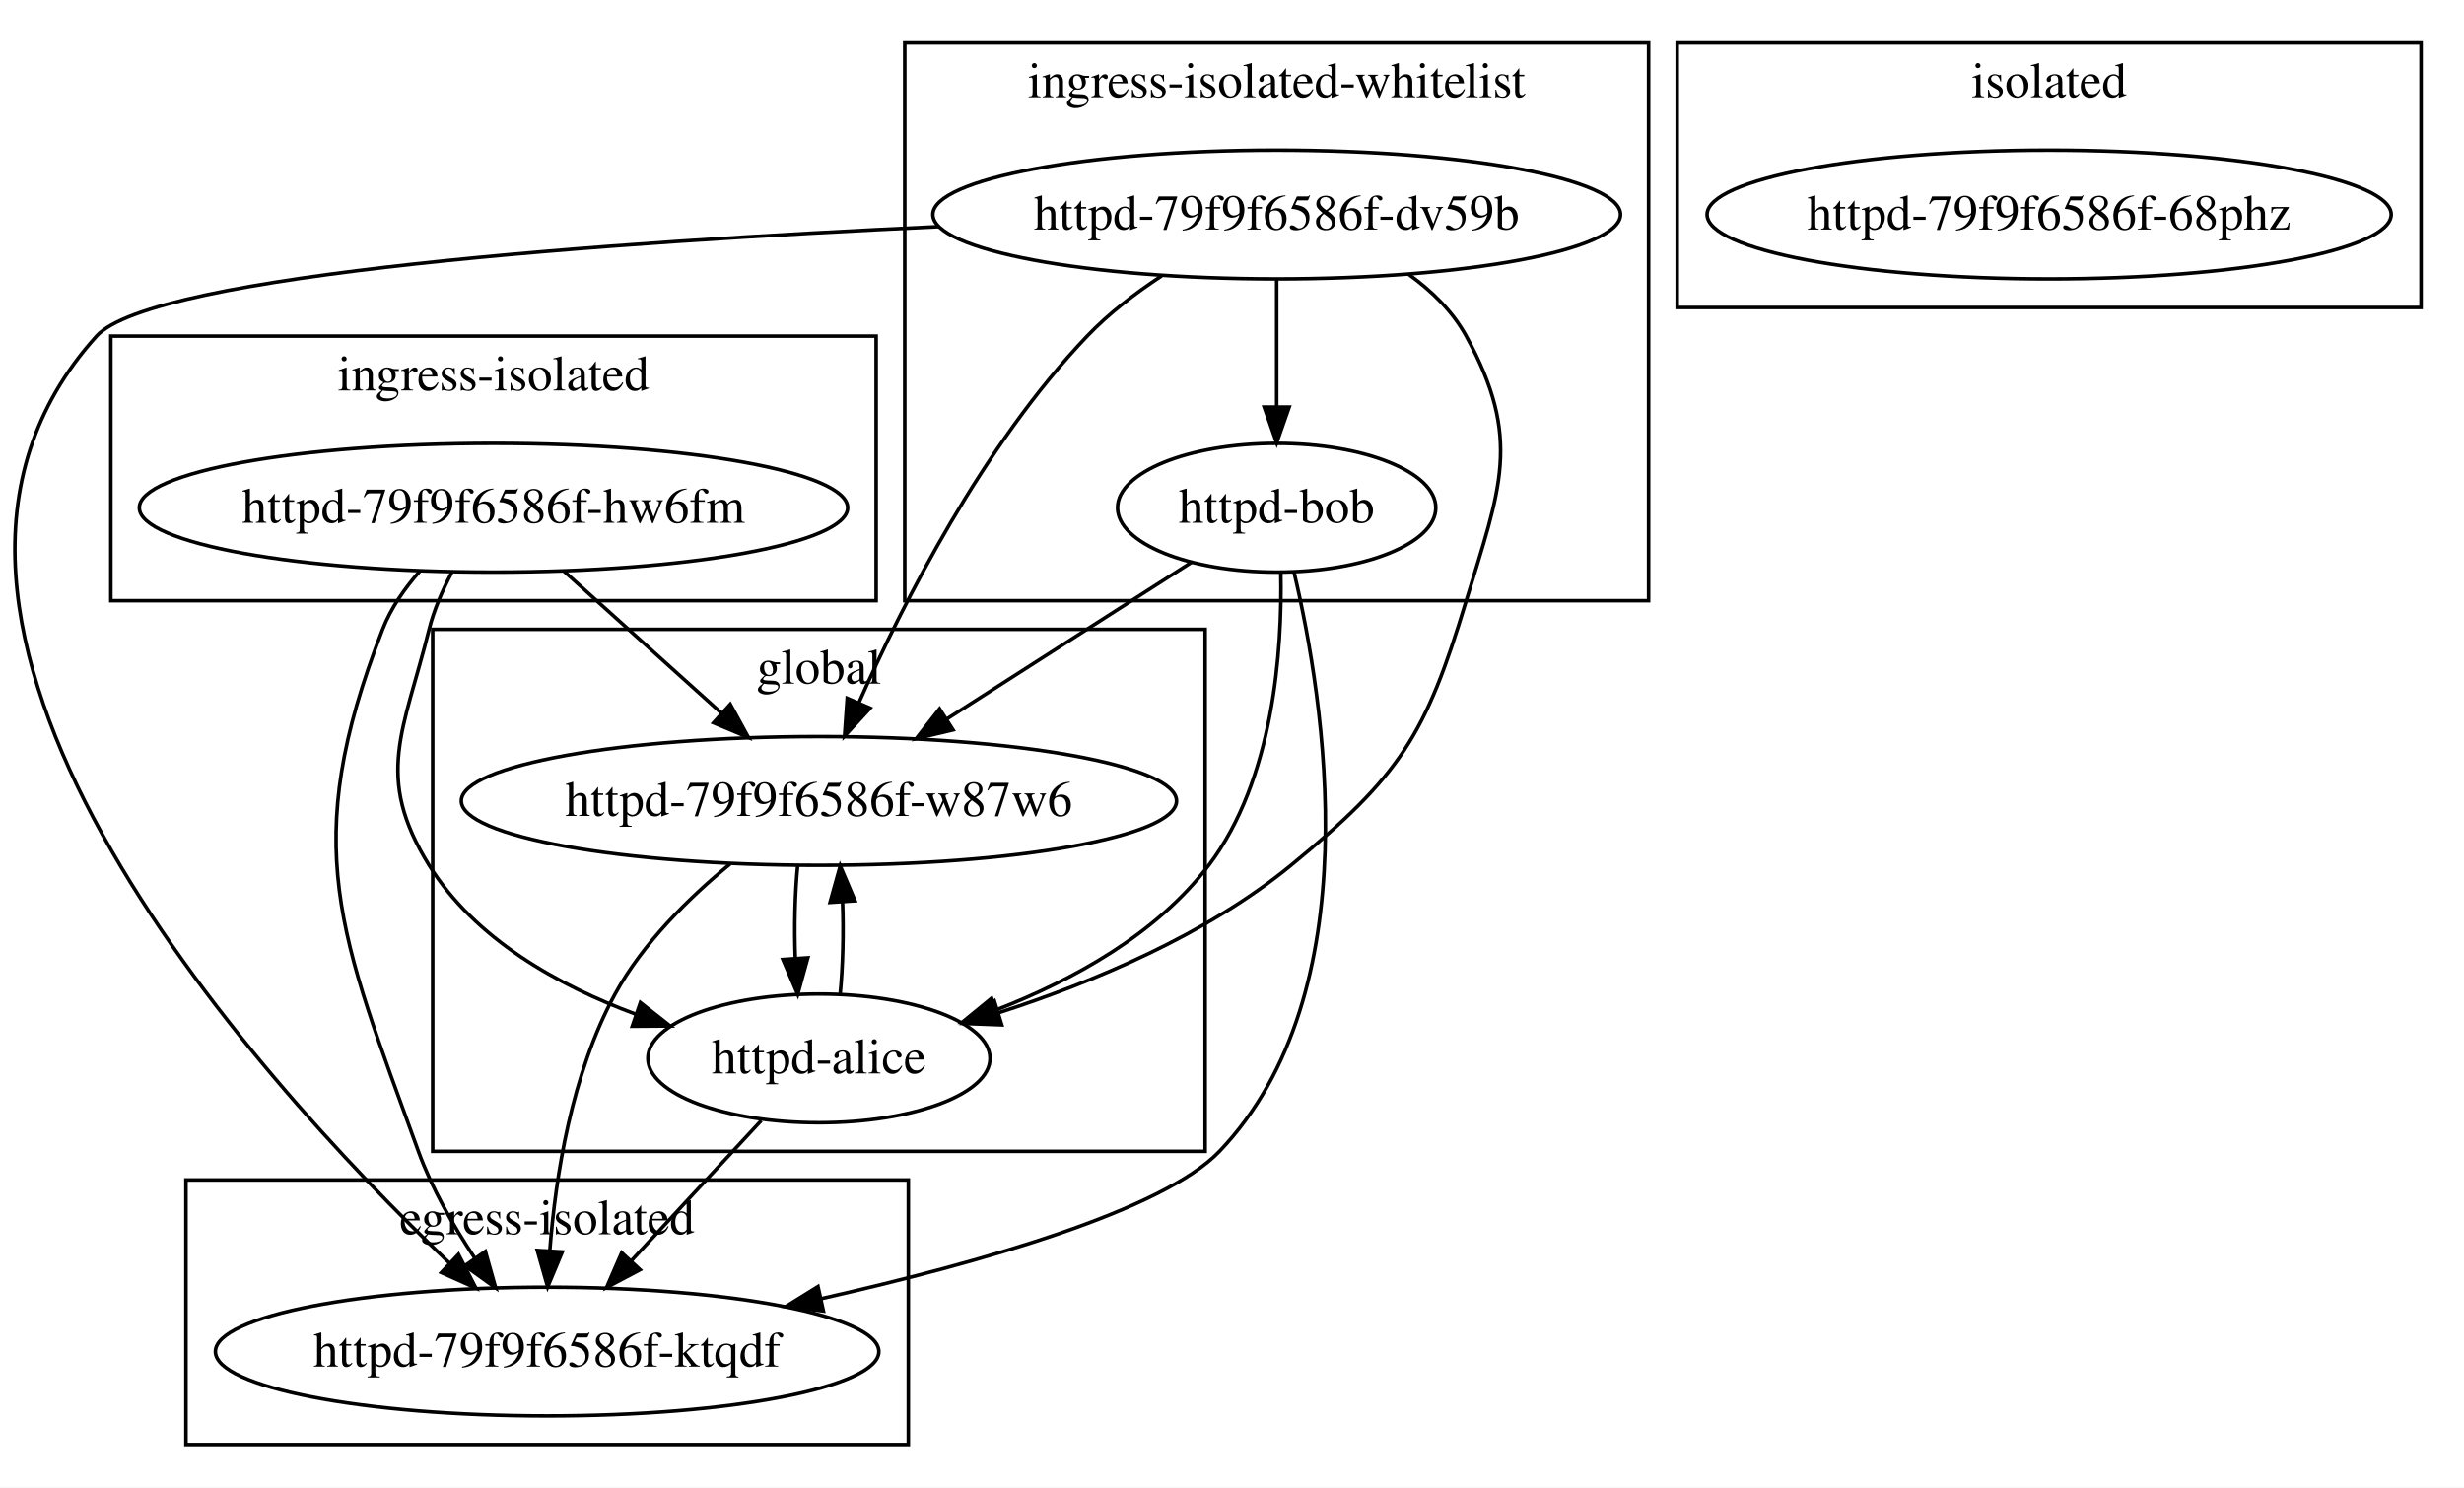
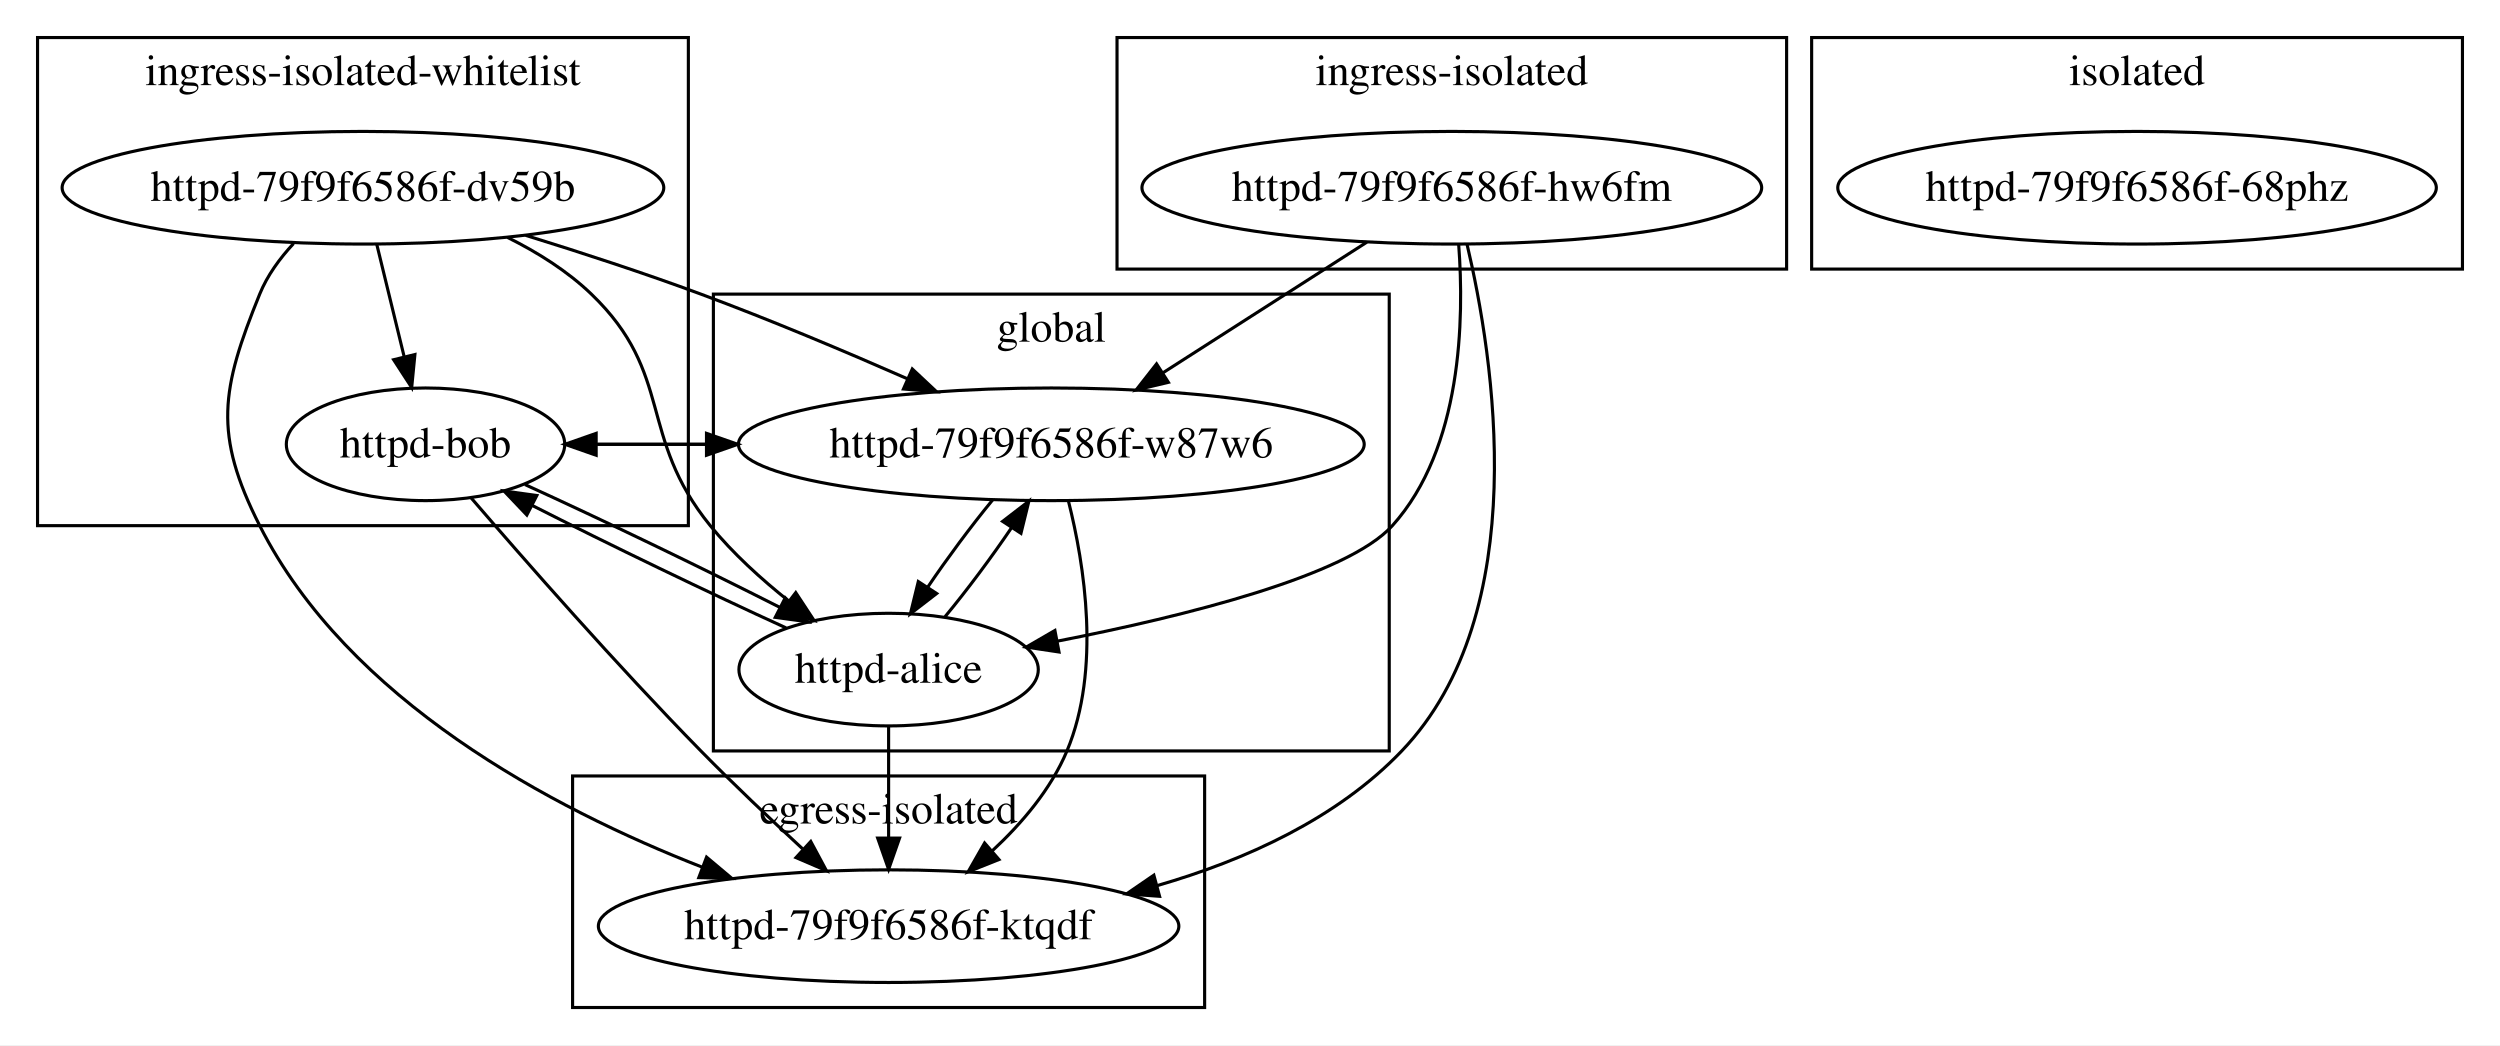
- <svg xmlns="http://www.w3.org/2000/svg" width="689pt" height="416pt" viewBox="0.00 0.00 688.99 416.00">
-   <g id="graph0" class="graph" transform="scale(1 1) rotate(0) translate(4 412)">
-     <polygon fill="#ffffff" stroke="transparent" points="-4,4 -4,-412 684.989,-412 684.989,4 -4,4" />
+ <svg xmlns="http://www.w3.org/2000/svg" width="799pt" height="334pt" viewBox="0.00 0.00 799.00 334.00">
+   <g id="graph0" class="graph" transform="scale(1 1) rotate(0) translate(4 330)">
+     <polygon fill="#ffffff" stroke="transparent" points="-4,4 -4,-330 795,-330 795,4 -4,4" />
    <g id="clust1" class="cluster">
-       <polygon fill="none" stroke="#000000" points="116.989,-90 116.989,-236 332.989,-236 332.989,-90 116.989,-90" />
-       <text text-anchor="middle" x="224.989" y="-220.8" font-family="Times,serif" font-size="14.00" fill="#000000">global</text>
+       <polygon fill="none" stroke="#000000" points="8,-162 8,-318 216,-318 216,-162 8,-162" />
+       <text text-anchor="middle" x="112" y="-302.8" font-family="Times,serif" font-size="14.00" fill="#000000">ingress-isolated-whitelist</text>
    </g>
    <g id="clust2" class="cluster">
-       <polygon fill="none" stroke="#000000" points="248.989,-244 248.989,-400 456.989,-400 456.989,-244 248.989,-244" />
-       <text text-anchor="middle" x="352.989" y="-384.8" font-family="Times,serif" font-size="14.00" fill="#000000">ingress-isolated-whitelist</text>
+       <polygon fill="none" stroke="#000000" points="353,-244 353,-318 567,-318 567,-244 353,-244" />
+       <text text-anchor="middle" x="460" y="-302.8" font-family="Times,serif" font-size="14.00" fill="#000000">ingress-isolated</text>
    </g>
    <g id="clust3" class="cluster">
-       <polygon fill="none" stroke="#000000" points="26.989,-244 26.989,-318 240.989,-318 240.989,-244 26.989,-244" />
-       <text text-anchor="middle" x="133.989" y="-302.8" font-family="Times,serif" font-size="14.00" fill="#000000">ingress-isolated</text>
+       <polygon fill="none" stroke="#000000" points="575,-244 575,-318 783,-318 783,-244 575,-244" />
+       <text text-anchor="middle" x="679" y="-302.8" font-family="Times,serif" font-size="14.00" fill="#000000">isolated</text>
    </g>
    <g id="clust4" class="cluster">
-       <polygon fill="none" stroke="#000000" points="464.989,-326 464.989,-400 672.989,-400 672.989,-326 464.989,-326" />
-       <text text-anchor="middle" x="568.989" y="-384.8" font-family="Times,serif" font-size="14.00" fill="#000000">isolated</text>
+       <polygon fill="none" stroke="#000000" points="179,-8 179,-82 381,-82 381,-8 179,-8" />
+       <text text-anchor="middle" x="280" y="-66.8" font-family="Times,serif" font-size="14.00" fill="#000000">egress-isolated</text>
    </g>
    <g id="clust5" class="cluster">
-       <polygon fill="none" stroke="#000000" points="47.989,-8 47.989,-82 249.989,-82 249.989,-8 47.989,-8" />
-       <text text-anchor="middle" x="148.989" y="-66.8" font-family="Times,serif" font-size="14.00" fill="#000000">egress-isolated</text>
+       <polygon fill="none" stroke="#000000" points="224,-90 224,-236 440,-236 440,-90 224,-90" />
+       <text text-anchor="middle" x="332" y="-220.8" font-family="Times,serif" font-size="14.00" fill="#000000">global</text>
    </g>
    <g id="node1" class="node">
-       <ellipse fill="none" stroke="#000000" cx="224.989" cy="-188" rx="100.002" ry="18" />
-       <text text-anchor="middle" x="224.989" y="-183.8" font-family="Times,serif" font-size="14.00" fill="#000000">httpd-79f9f6586f-w87w6</text>
+       <ellipse fill="none" stroke="#000000" cx="112" cy="-270" rx="96.143" ry="18" />
+       <text text-anchor="middle" x="112" y="-265.8" font-family="Times,serif" font-size="14.00" fill="#000000">httpd-79f9f6586f-dv59b</text>
    </g>
    <g id="node2" class="node">
-       <ellipse fill="none" stroke="#000000" cx="224.989" cy="-116" rx="47.841" ry="18" />
-       <text text-anchor="middle" x="224.989" y="-111.8" font-family="Times,serif" font-size="14.00" fill="#000000">httpd-alice</text>
+       <ellipse fill="none" stroke="#000000" cx="132" cy="-188" rx="44.492" ry="18" />
+       <text text-anchor="middle" x="132" y="-183.8" font-family="Times,serif" font-size="14.00" fill="#000000">httpd-bob</text>
+     </g>
+     <g id="edge10" class="edge">
+       <path fill="none" stroke="#000000" d="M116.439,-251.802C119.002,-241.292 122.28,-227.85 125.166,-216.018" />
+       <polygon fill="#000000" stroke="#000000" points="128.604,-216.692 127.574,-206.148 121.804,-215.033 128.604,-216.692" />
+     </g>
+     <g id="node5" class="node">
+       <ellipse fill="none" stroke="#000000" cx="280" cy="-34" rx="92.76" ry="18" />
+       <text text-anchor="middle" x="280" y="-29.8" font-family="Times,serif" font-size="14.00" fill="#000000">httpd-79f9f6586f-ktqdf</text>
+     </g>
+     <g id="edge7" class="edge">
+       <path fill="none" stroke="#000000" d="M89.821,-252.17C85.416,-247.425 81.411,-241.946 79,-236 66.641,-205.522 64.147,-191.344 79,-162 107.201,-106.287 172.021,-71.774 220.475,-52.83" />
+       <polygon fill="#000000" stroke="#000000" points="221.82,-56.063 229.932,-49.247 219.34,-49.517 221.82,-56.063" />
+     </g>
+     <g id="node6" class="node">
+       <ellipse fill="none" stroke="#000000" cx="332" cy="-188" rx="100.002" ry="18" />
+       <text text-anchor="middle" x="332" y="-183.8" font-family="Times,serif" font-size="14.00" fill="#000000">httpd-79f9f6586f-w87w6</text>
+     </g>
+     <g id="edge8" class="edge">
+       <path fill="none" stroke="#000000" d="M163.995,-254.784C181.876,-249.247 201.937,-242.695 220,-236 242.005,-227.844 265.969,-217.744 286.064,-208.915" />
+       <polygon fill="#000000" stroke="#000000" points="287.568,-212.077 295.296,-204.829 284.735,-205.676 287.568,-212.077" />
+     </g>
+     <g id="node7" class="node">
+       <ellipse fill="none" stroke="#000000" cx="280" cy="-116" rx="47.841" ry="18" />
+       <text text-anchor="middle" x="280" y="-111.8" font-family="Times,serif" font-size="14.00" fill="#000000">httpd-alice</text>
+     </g>
+     <g id="edge9" class="edge">
+       <path fill="none" stroke="#000000" d="M158.163,-254.137C167.799,-249.357 177.343,-243.367 185,-236 211.642,-210.365 199.663,-190.676 223,-162 230.19,-153.165 239.327,-144.881 248.169,-137.843" />
+       <polygon fill="#000000" stroke="#000000" points="250.321,-140.604 256.141,-131.751 246.07,-135.042 250.321,-140.604" />
+     </g>
+     <g id="edge11" class="edge">
+       <path fill="none" stroke="#000000" d="M146.51,-170.943C163.607,-151.059 193.098,-117.424 220,-90 230.337,-79.463 242.133,-68.283 252.514,-58.707" />
+       <polygon fill="#000000" stroke="#000000" points="255.118,-61.068 260.13,-51.734 250.391,-55.906 255.118,-61.068" />
+     </g>
+     <g id="edge12" class="edge">
+       <path fill="none" stroke="#000000" d="M176.531,-188C191.499,-188 206.466,-188 221.434,-188" />
+       <polygon fill="#000000" stroke="#000000" points="221.796,-191.5 231.796,-188 221.796,-184.5 221.796,-191.5" />
+     </g>
+     <g id="edge13" class="edge">
+       <path fill="none" stroke="#000000" d="M163.775,-175.128C187.783,-164.224 220.55,-148.412 245.239,-135.883" />
+       <polygon fill="#000000" stroke="#000000" points="246.964,-138.931 254.27,-131.258 243.774,-132.701 246.964,-138.931" />
+     </g>
+     <g id="node3" class="node">
+       <ellipse fill="none" stroke="#000000" cx="460" cy="-270" rx="99.033" ry="18" />
+       <text text-anchor="middle" x="460" y="-265.8" font-family="Times,serif" font-size="14.00" fill="#000000">httpd-79f9f6586f-hw6fm</text>
+     </g>
+     <g id="edge14" class="edge">
+       <path fill="none" stroke="#000000" d="M464.842,-252.022C473.361,-215.933 486.378,-134.34 444,-90 423.36,-68.404 394.059,-55.136 365.921,-46.984" />
+       <polygon fill="#000000" stroke="#000000" points="366.599,-43.542 356.032,-44.309 364.771,-50.299 366.599,-43.542" />
+     </g>
+     <g id="edge15" class="edge">
+       <path fill="none" stroke="#000000" d="M432.854,-252.61C413.848,-240.434 388.262,-224.043 367.618,-210.818" />
+       <polygon fill="#000000" stroke="#000000" points="369.415,-207.812 359.106,-205.365 365.639,-213.707 369.415,-207.812" />
+     </g>
+     <g id="edge16" class="edge">
+       <path fill="none" stroke="#000000" d="M462.195,-251.84C463.99,-228.132 463.3,-186.753 441,-162 426.575,-145.988 374.849,-133.093 333.871,-125.075" />
+       <polygon fill="#000000" stroke="#000000" points="334.459,-121.624 323.981,-123.192 333.15,-128.501 334.459,-121.624" />
+     </g>
+     <g id="node4" class="node">
+       <ellipse fill="none" stroke="#000000" cx="679" cy="-270" rx="95.65" ry="18" />
+       <text text-anchor="middle" x="679" y="-265.8" font-family="Times,serif" font-size="14.00" fill="#000000">httpd-79f9f6586f-68phz</text>
+     </g>
+     <g id="edge3" class="edge">
+       <path fill="none" stroke="#000000" d="M231.796,-188C216.828,-188 201.861,-188 186.893,-188" />
+       <polygon fill="#000000" stroke="#000000" points="186.531,-184.5 176.531,-188 186.531,-191.5 186.531,-184.5" />
+     </g>
+     <g id="edge1" class="edge">
+       <path fill="none" stroke="#000000" d="M337.475,-169.849C342.588,-149.543 347.938,-116.079 337,-90 331.877,-77.786 322.647,-66.893 313.086,-58.035" />
+       <polygon fill="#000000" stroke="#000000" points="315.266,-55.292 305.419,-51.38 310.677,-60.578 315.266,-55.292" />
    </g>
    <g id="edge2" class="edge">
-       <path fill="none" stroke="#000000" d="M219.036,-169.831C218.274,-162.012 218.058,-152.692 218.388,-144.022" />
-       <polygon fill="#000000" stroke="#000000" points="221.889,-144.124 219.061,-133.913 214.905,-143.659 221.889,-144.124" />
+       <path fill="none" stroke="#000000" d="M313.23,-170.202C306.326,-161.808 298.764,-151.622 292.505,-142.356" />
+       <polygon fill="#000000" stroke="#000000" points="295.353,-140.316 286.966,-133.843 289.486,-144.133 295.353,-140.316" />
    </g>
-     <g id="node7" class="node">
-       <ellipse fill="none" stroke="#000000" cx="148.989" cy="-34" rx="92.76" ry="18" />
-       <text text-anchor="middle" x="148.989" y="-29.8" font-family="Times,serif" font-size="14.00" fill="#000000">httpd-79f9f6586f-ktqdf</text>
-     </g>
-     <g id="edge1" class="edge">
-       <path fill="none" stroke="#000000" d="M200.171,-170.387C188.63,-160.904 175.767,-148.235 167.989,-134 155.866,-111.814 151.359,-83.195 149.741,-62.261" />
-       <polygon fill="#000000" stroke="#000000" points="153.224,-61.864 149.134,-52.09 146.236,-62.281 153.224,-61.864" />
+     <g id="edge6" class="edge">
+       <path fill="none" stroke="#000000" d="M247.232,-129.323C223.071,-140.322 190.439,-156.084 166.003,-168.503" />
+       <polygon fill="#000000" stroke="#000000" points="164.374,-165.404 157.073,-173.082 167.568,-171.633 164.374,-165.404" />
    </g>
    <g id="edge4" class="edge">
-       <path fill="none" stroke="#000000" d="M230.916,-133.913C231.69,-141.699 231.918,-151.01 231.6,-159.694" />
-       <polygon fill="#000000" stroke="#000000" points="228.097,-159.625 230.941,-169.831 235.082,-160.079 228.097,-159.625" />
-     </g>
-     <g id="edge3" class="edge">
-       <path fill="none" stroke="#000000" d="M208.871,-98.61C198.335,-87.242 184.393,-72.2 172.614,-59.49" />
-       <polygon fill="#000000" stroke="#000000" points="174.973,-56.887 165.608,-51.932 169.839,-61.645 174.973,-56.887" />
-     </g>
-     <g id="node3" class="node">
-       <ellipse fill="none" stroke="#000000" cx="352.989" cy="-352" rx="96.143" ry="18" />
-       <text text-anchor="middle" x="352.989" y="-347.8" font-family="Times,serif" font-size="14.00" fill="#000000">httpd-79f9f6586f-dv59b</text>
-     </g>
-     <g id="edge6" class="edge">
-       <path fill="none" stroke="#000000" d="M320.841,-334.859C313.465,-330.021 306.025,-324.328 299.989,-318 270.868,-287.475 248.582,-243.56 236.134,-215.404" />
-       <polygon fill="#000000" stroke="#000000" points="239.318,-213.948 232.146,-206.149 232.889,-216.718 239.318,-213.948" />
-     </g>
-     <g id="edge7" class="edge">
-       <path fill="none" stroke="#000000" d="M389.919,-335.26C396.37,-330.618 402.214,-324.907 405.989,-318 421.762,-289.14 415.47,-275.493 405.989,-244 394.617,-206.229 387.483,-195.021 356.989,-170 333.311,-150.572 301.697,-137.312 275.343,-128.794" />
-       <polygon fill="#000000" stroke="#000000" points="276.116,-125.37 265.528,-125.759 274.048,-132.057 276.116,-125.37" />
-     </g>
-     <g id="node4" class="node">
-       <ellipse fill="none" stroke="#000000" cx="352.989" cy="-270" rx="44.492" ry="18" />
-       <text text-anchor="middle" x="352.989" y="-265.8" font-family="Times,serif" font-size="14.00" fill="#000000">httpd-bob</text>
-     </g>
-     <g id="edge8" class="edge">
-       <path fill="none" stroke="#000000" d="M352.989,-333.801C352.989,-323.398 352.989,-310.122 352.989,-298.377" />
-       <polygon fill="#000000" stroke="#000000" points="356.489,-298.148 352.989,-288.148 349.489,-298.148 356.489,-298.148" />
+       <path fill="none" stroke="#000000" d="M280,-97.802C280,-87.398 280,-74.121 280,-62.377" />
+       <polygon fill="#000000" stroke="#000000" points="283.5,-62.148 280,-52.148 276.5,-62.148 283.5,-62.148" />
    </g>
    <g id="edge5" class="edge">
-       <path fill="none" stroke="#000000" d="M258.505,-348.619C166.613,-344.334 38.614,-335.318 22.989,-318 -48.622,-238.633 66.15,-111.95 121.649,-58.773" />
-       <polygon fill="#000000" stroke="#000000" points="124.196,-61.182 129.061,-51.77 119.389,-56.094 124.196,-61.182" />
-     </g>
-     <g id="edge10" class="edge">
-       <path fill="none" stroke="#000000" d="M329.213,-254.769C310.023,-242.475 282.719,-224.983 260.871,-210.987" />
-       <polygon fill="#000000" stroke="#000000" points="262.495,-207.871 252.187,-205.424 258.719,-213.765 262.495,-207.871" />
-     </g>
-     <g id="edge11" class="edge">
-       <path fill="none" stroke="#000000" d="M354.146,-251.827C354.571,-230.175 352.153,-193.929 333.989,-170 319.372,-150.745 296.034,-137.913 274.696,-129.61" />
-       <polygon fill="#000000" stroke="#000000" points="275.665,-126.238 265.071,-126.106 273.271,-132.816 275.665,-126.238" />
-     </g>
-     <g id="edge9" class="edge">
-       <path fill="none" stroke="#000000" d="M357.833,-252.019C366.358,-215.925 379.383,-134.325 336.989,-90 321.232,-73.526 270.542,-58.967 225.764,-48.826" />
-       <polygon fill="#000000" stroke="#000000" points="226.244,-45.348 215.723,-46.602 224.73,-52.182 226.244,-45.348" />
-     </g>
-     <g id="node5" class="node">
-       <ellipse fill="none" stroke="#000000" cx="133.989" cy="-270" rx="99.033" ry="18" />
-       <text text-anchor="middle" x="133.989" y="-265.8" font-family="Times,serif" font-size="14.00" fill="#000000">httpd-79f9f6586f-hw6fm</text>
-     </g>
-     <g id="edge13" class="edge">
-       <path fill="none" stroke="#000000" d="M153.734,-252.207C166.613,-240.602 183.596,-225.298 197.752,-212.543" />
-       <polygon fill="#000000" stroke="#000000" points="200.196,-215.052 205.281,-205.758 195.51,-209.852 200.196,-215.052" />
-     </g>
-     <g id="edge14" class="edge">
-       <path fill="none" stroke="#000000" d="M122.362,-251.953C119.744,-246.977 117.341,-241.445 115.989,-236 108.918,-207.532 100.521,-194.924 115.989,-170 128.793,-149.367 152.085,-136.375 173.86,-128.322" />
-       <polygon fill="#000000" stroke="#000000" points="175.06,-131.611 183.389,-125.063 172.794,-124.988 175.06,-131.611" />
-     </g>
-     <g id="edge12" class="edge">
-       <path fill="none" stroke="#000000" d="M113.452,-252.335C109.19,-247.514 105.297,-241.959 102.989,-236 79.491,-175.352 90.818,-151.146 112.989,-90 116.741,-79.65 122.685,-69.25 128.67,-60.269" />
-       <polygon fill="#000000" stroke="#000000" points="131.72,-62.015 134.589,-51.816 125.986,-58 131.72,-62.015" />
-     </g>
-     <g id="node6" class="node">
-       <ellipse fill="none" stroke="#000000" cx="568.989" cy="-352" rx="95.65" ry="18" />
-       <text text-anchor="middle" x="568.989" y="-347.8" font-family="Times,serif" font-size="14.00" fill="#000000">httpd-79f9f6586f-68phz</text>
+       <path fill="none" stroke="#000000" d="M298.05,-132.926C305.092,-141.417 312.899,-151.897 319.349,-161.429" />
+       <polygon fill="#000000" stroke="#000000" points="316.436,-163.368 324.831,-169.831 322.299,-159.543 316.436,-163.368" />
    </g>
  </g>
</svg>
